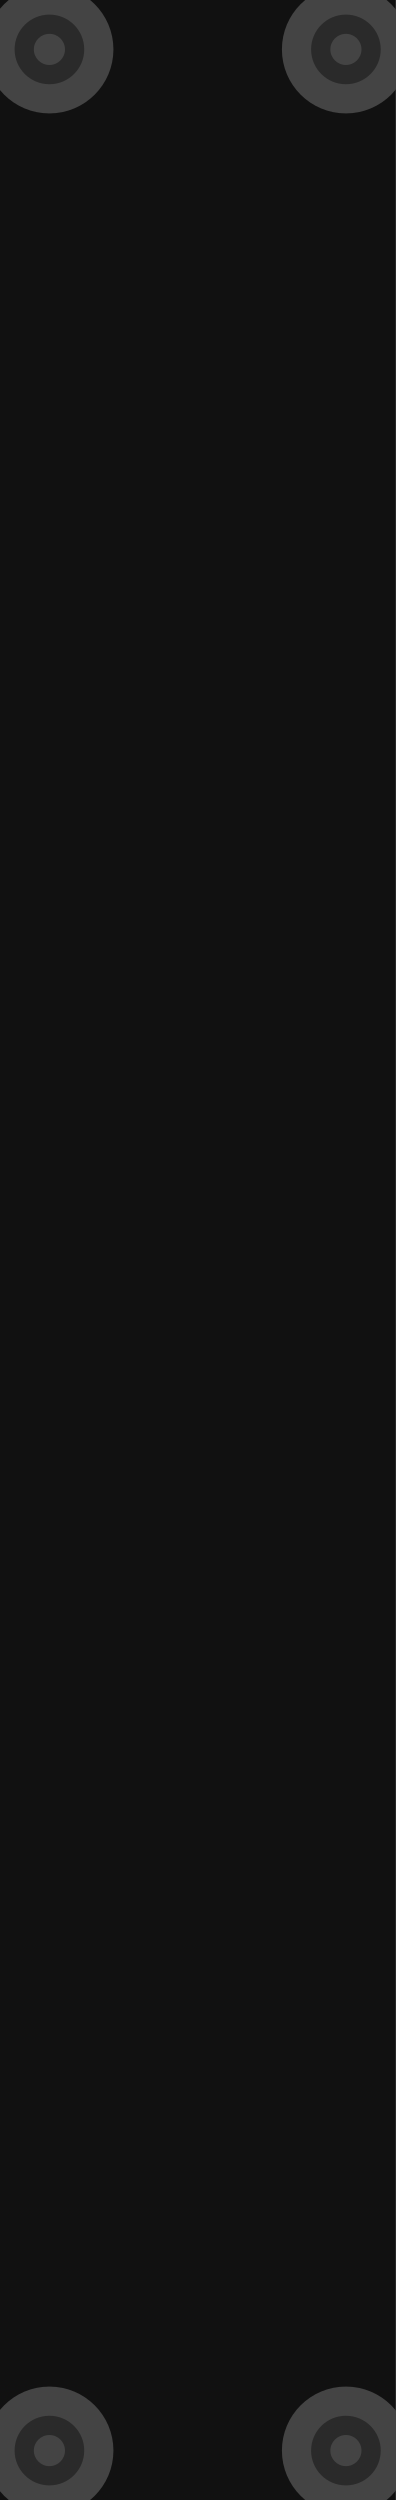
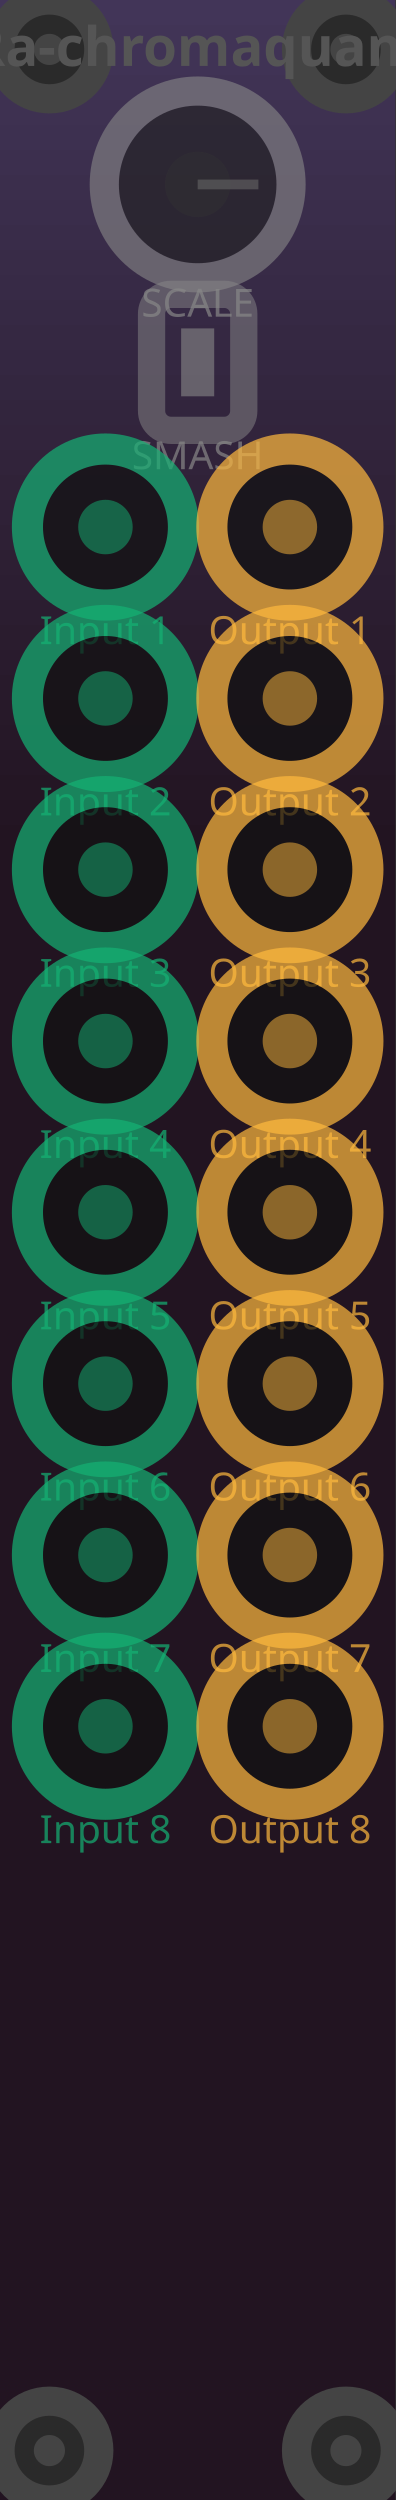
<svg xmlns="http://www.w3.org/2000/svg" viewBox="0 0 20.32 128.5" width="20.32mm" height="128.5mm">
  <rect x="0.3" y="0.3" width="19.72" height="127.9" fill="none" stroke="#333" stroke-width="1.5" />
-   <rect x="0" y="0.000" width="20.32" height="1.295" fill="#111" />
-   <rect x="0" y="1.285" width="20.32" height="1.295" fill="#111" />
-   <rect x="0" y="2.570" width="20.32" height="1.295" fill="#111" />
-   <rect x="0" y="3.855" width="20.32" height="1.295" fill="#111" />
-   <rect x="0" y="5.140" width="20.32" height="1.295" fill="#111" />
-   <rect x="0" y="6.425" width="20.32" height="1.295" fill="#111" />
-   <rect x="0" y="7.710" width="20.32" height="1.295" fill="#111" />
-   <rect x="0" y="8.995" width="20.32" height="1.295" fill="#111" />
-   <rect x="0" y="10.280" width="20.32" height="1.295" fill="#111" />
-   <rect x="0" y="11.565" width="20.32" height="1.295" fill="#111" />
-   <rect x="0" y="12.850" width="20.32" height="1.295" fill="#111" />
-   <rect x="0" y="14.135" width="20.32" height="1.295" fill="#111" />
-   <rect x="0" y="15.420" width="20.32" height="1.295" fill="#111" />
-   <rect x="0" y="16.705" width="20.32" height="1.295" fill="#111" />
-   <rect x="0" y="17.990" width="20.32" height="1.295" fill="#111" />
-   <rect x="0" y="19.275" width="20.32" height="1.295" fill="#111" />
-   <rect x="0" y="20.560" width="20.32" height="1.295" fill="#111" />
-   <rect x="0" y="21.845" width="20.32" height="1.295" fill="#111" />
-   <rect x="0" y="23.130" width="20.32" height="1.295" fill="#111" />
-   <rect x="0" y="24.415" width="20.32" height="1.295" fill="#111" />
-   <rect x="0" y="25.700" width="20.32" height="1.295" fill="#111" />
-   <rect x="0" y="26.985" width="20.32" height="1.295" fill="#111" />
-   <rect x="0" y="28.270" width="20.32" height="1.295" fill="#111" />
-   <rect x="0" y="29.555" width="20.32" height="1.295" fill="#111" />
-   <rect x="0" y="30.840" width="20.32" height="1.295" fill="#111" />
-   <rect x="0" y="32.125" width="20.32" height="1.295" fill="#111" />
-   <rect x="0" y="33.410" width="20.32" height="1.295" fill="#111" />
-   <rect x="0" y="34.695" width="20.32" height="1.295" fill="#111" />
-   <rect x="0" y="35.980" width="20.32" height="1.295" fill="#111" />
-   <rect x="0" y="37.265" width="20.32" height="1.295" fill="#111" />
-   <rect x="0" y="38.550" width="20.32" height="1.295" fill="#111" />
-   <rect x="0" y="39.835" width="20.32" height="1.295" fill="#111" />
-   <rect x="0" y="41.120" width="20.32" height="1.295" fill="#111" />
-   <rect x="0" y="42.405" width="20.32" height="1.295" fill="#111" />
-   <rect x="0" y="43.690" width="20.32" height="1.295" fill="#111" />
-   <rect x="0" y="44.975" width="20.32" height="1.295" fill="#111" />
-   <rect x="0" y="46.260" width="20.32" height="1.295" fill="#111" />
-   <rect x="0" y="47.545" width="20.32" height="1.295" fill="#111" />
-   <rect x="0" y="48.830" width="20.32" height="1.295" fill="#111" />
-   <rect x="0" y="50.115" width="20.32" height="1.295" fill="#111" />
-   <rect x="0" y="51.400" width="20.32" height="1.295" fill="#111" />
-   <rect x="0" y="52.685" width="20.32" height="1.295" fill="#111" />
-   <rect x="0" y="53.970" width="20.32" height="1.295" fill="#111" />
-   <rect x="0" y="55.255" width="20.32" height="1.295" fill="#111" />
-   <rect x="0" y="56.540" width="20.32" height="1.295" fill="#111" />
-   <rect x="0" y="57.825" width="20.32" height="1.295" fill="#111" />
-   <rect x="0" y="59.110" width="20.32" height="1.295" fill="#111" />
-   <rect x="0" y="60.395" width="20.32" height="1.295" fill="#111" />
-   <rect x="0" y="61.680" width="20.32" height="1.295" fill="#111" />
-   <rect x="0" y="62.965" width="20.32" height="1.295" fill="#111" />
-   <rect x="0" y="64.250" width="20.32" height="1.295" fill="#111" />
-   <rect x="0" y="65.535" width="20.32" height="1.295" fill="#111" />
-   <rect x="0" y="66.820" width="20.32" height="1.295" fill="#111" />
-   <rect x="0" y="68.105" width="20.32" height="1.295" fill="#111" />
-   <rect x="0" y="69.390" width="20.32" height="1.295" fill="#111" />
-   <rect x="0" y="70.675" width="20.32" height="1.295" fill="#111" />
-   <rect x="0" y="71.960" width="20.32" height="1.295" fill="#111" />
-   <rect x="0" y="73.245" width="20.32" height="1.295" fill="#111" />
-   <rect x="0" y="74.530" width="20.32" height="1.295" fill="#111" />
-   <rect x="0" y="75.815" width="20.32" height="1.295" fill="#111" />
-   <rect x="0" y="77.100" width="20.32" height="1.295" fill="#111" />
-   <rect x="0" y="78.385" width="20.32" height="1.295" fill="#111" />
-   <rect x="0" y="79.670" width="20.32" height="1.295" fill="#111" />
-   <rect x="0" y="80.955" width="20.32" height="1.295" fill="#111" />
-   <rect x="0" y="82.240" width="20.32" height="1.295" fill="#111" />
-   <rect x="0" y="83.525" width="20.32" height="1.295" fill="#111" />
-   <rect x="0" y="84.810" width="20.32" height="1.295" fill="#111" />
-   <rect x="0" y="86.095" width="20.32" height="1.295" fill="#111" />
-   <rect x="0" y="87.380" width="20.32" height="1.295" fill="#111" />
-   <rect x="0" y="88.665" width="20.32" height="1.295" fill="#111" />
-   <rect x="0" y="89.950" width="20.32" height="1.295" fill="#111" />
-   <rect x="0" y="91.235" width="20.32" height="1.295" fill="#111" />
-   <rect x="0" y="92.520" width="20.32" height="1.295" fill="#111" />
-   <rect x="0" y="93.805" width="20.32" height="1.295" fill="#111" />
-   <rect x="0" y="95.090" width="20.32" height="1.295" fill="#111" />
-   <rect x="0" y="96.375" width="20.32" height="1.295" fill="#111" />
-   <rect x="0" y="97.660" width="20.32" height="1.295" fill="#111" />
-   <rect x="0" y="98.945" width="20.32" height="1.295" fill="#111" />
-   <rect x="0" y="100.230" width="20.32" height="1.295" fill="#111" />
-   <rect x="0" y="101.515" width="20.32" height="1.295" fill="#111" />
-   <rect x="0" y="102.800" width="20.32" height="1.295" fill="#111" />
-   <rect x="0" y="104.085" width="20.32" height="1.295" fill="#111" />
-   <rect x="0" y="105.370" width="20.32" height="1.295" fill="#111" />
-   <rect x="0" y="106.655" width="20.32" height="1.295" fill="#111" />
-   <rect x="0" y="107.940" width="20.32" height="1.295" fill="#111" />
-   <rect x="0" y="109.225" width="20.32" height="1.295" fill="#111" />
-   <rect x="0" y="110.510" width="20.32" height="1.295" fill="#111" />
-   <rect x="0" y="111.795" width="20.32" height="1.295" fill="#111" />
-   <rect x="0" y="113.080" width="20.32" height="1.295" fill="#111" />
-   <rect x="0" y="114.365" width="20.32" height="1.295" fill="#111" />
-   <rect x="0" y="115.650" width="20.32" height="1.295" fill="#111" />
-   <rect x="0" y="116.935" width="20.32" height="1.295" fill="#111" />
-   <rect x="0" y="118.220" width="20.32" height="1.295" fill="#111" />
-   <rect x="0" y="119.505" width="20.32" height="1.295" fill="#111" />
-   <rect x="0" y="120.790" width="20.32" height="1.295" fill="#111" />
-   <rect x="0" y="122.075" width="20.32" height="1.295" fill="#111" />
-   <rect x="0" y="123.360" width="20.32" height="1.295" fill="#111" />
-   <rect x="0" y="124.645" width="20.32" height="1.295" fill="#111" />
-   <rect x="0" y="125.930" width="20.32" height="1.295" fill="#111" />
-   <rect x="0" y="127.215" width="20.32" height="1.295" fill="#111" />
+   <rect x="0" y="0.000" width="20.32" height="1.295" fill="#423558" />
+   <rect x="0" y="1.285" width="20.32" height="1.295" fill="#413456" />
+   <rect x="0" y="2.570" width="20.32" height="1.295" fill="#403355" />
+   <rect x="0" y="3.855" width="20.32" height="1.295" fill="#3f3253" />
+   <rect x="0" y="5.140" width="20.32" height="1.295" fill="#3e3151" />
+   <rect x="0" y="6.425" width="20.32" height="1.295" fill="#3d3050" />
+   <rect x="0" y="7.710" width="20.32" height="1.295" fill="#3c2f4e" />
+   <rect x="0" y="8.995" width="20.32" height="1.295" fill="#3b2e4c" />
+   <rect x="0" y="10.280" width="20.32" height="1.295" fill="#3a2d4b" />
+   <rect x="0" y="11.565" width="20.32" height="1.295" fill="#392c49" />
+   <rect x="0" y="12.850" width="20.32" height="1.295" fill="#382b47" />
+   <rect x="0" y="14.135" width="20.32" height="1.295" fill="#372a46" />
+   <rect x="0" y="15.420" width="20.32" height="1.295" fill="#362944" />
+   <rect x="0" y="16.705" width="20.32" height="1.295" fill="#352842" />
+   <rect x="0" y="17.990" width="20.32" height="1.295" fill="#342741" />
+   <rect x="0" y="19.275" width="20.32" height="1.295" fill="#33263f" />
+   <rect x="0" y="20.560" width="20.32" height="1.295" fill="#32253d" />
+   <rect x="0" y="21.845" width="20.32" height="1.295" fill="#32243c" />
+   <rect x="0" y="23.130" width="20.32" height="1.295" fill="#31233a" />
+   <rect x="0" y="24.415" width="20.32" height="1.295" fill="#302238" />
+   <rect x="0" y="25.700" width="20.32" height="1.295" fill="#2f2137" />
+   <rect x="0" y="26.985" width="20.32" height="1.295" fill="#2e2035" />
+   <rect x="0" y="28.270" width="20.32" height="1.295" fill="#2d1f33" />
+   <rect x="0" y="29.555" width="20.32" height="1.295" fill="#2c1e32" />
+   <rect x="0" y="30.840" width="20.32" height="1.295" fill="#2b1d30" />
+   <rect x="0" y="32.125" width="20.32" height="1.295" fill="#2a1c2e" />
+   <rect x="0" y="33.410" width="20.32" height="1.295" fill="#291b2d" />
+   <rect x="0" y="34.695" width="20.32" height="1.295" fill="#281a2b" />
+   <rect x="0" y="35.980" width="20.32" height="1.295" fill="#271929" />
+   <rect x="0" y="37.265" width="20.32" height="1.295" fill="#261828" />
+   <rect x="0" y="38.550" width="20.32" height="1.295" fill="#251726" />
+   <rect x="0" y="39.835" width="20.32" height="1.295" fill="#241624" />
+   <rect x="0" y="41.120" width="20.32" height="1.295" fill="#231523" />
+   <rect x="0" y="42.405" width="20.32" height="1.295" fill="#221421" />
+   <rect x="0" y="43.690" width="20.32" height="1.295" fill="#221421" />
+   <rect x="0" y="44.975" width="20.32" height="1.295" fill="#221421" />
+   <rect x="0" y="46.260" width="20.32" height="1.295" fill="#221421" />
+   <rect x="0" y="47.545" width="20.32" height="1.295" fill="#221421" />
+   <rect x="0" y="48.830" width="20.32" height="1.295" fill="#221421" />
+   <rect x="0" y="50.115" width="20.32" height="1.295" fill="#221421" />
+   <rect x="0" y="51.400" width="20.32" height="1.295" fill="#221421" />
+   <rect x="0" y="52.685" width="20.32" height="1.295" fill="#221421" />
+   <rect x="0" y="53.970" width="20.32" height="1.295" fill="#221421" />
+   <rect x="0" y="55.255" width="20.32" height="1.295" fill="#221421" />
+   <rect x="0" y="56.540" width="20.32" height="1.295" fill="#221421" />
+   <rect x="0" y="57.825" width="20.32" height="1.295" fill="#221421" />
+   <rect x="0" y="59.110" width="20.32" height="1.295" fill="#221421" />
+   <rect x="0" y="60.395" width="20.32" height="1.295" fill="#221421" />
+   <rect x="0" y="61.680" width="20.32" height="1.295" fill="#221421" />
+   <rect x="0" y="62.965" width="20.32" height="1.295" fill="#221421" />
+   <rect x="0" y="64.250" width="20.32" height="1.295" fill="#221421" />
+   <rect x="0" y="65.535" width="20.32" height="1.295" fill="#221421" />
+   <rect x="0" y="66.820" width="20.32" height="1.295" fill="#221421" />
+   <rect x="0" y="68.105" width="20.32" height="1.295" fill="#221421" />
+   <rect x="0" y="69.390" width="20.32" height="1.295" fill="#221421" />
+   <rect x="0" y="70.675" width="20.32" height="1.295" fill="#221421" />
+   <rect x="0" y="71.960" width="20.32" height="1.295" fill="#221421" />
+   <rect x="0" y="73.245" width="20.32" height="1.295" fill="#221421" />
+   <rect x="0" y="74.530" width="20.32" height="1.295" fill="#221421" />
+   <rect x="0" y="75.815" width="20.32" height="1.295" fill="#221421" />
+   <rect x="0" y="77.100" width="20.32" height="1.295" fill="#221421" />
+   <rect x="0" y="78.385" width="20.32" height="1.295" fill="#221421" />
+   <rect x="0" y="79.670" width="20.32" height="1.295" fill="#221421" />
+   <rect x="0" y="80.955" width="20.32" height="1.295" fill="#221421" />
+   <rect x="0" y="82.240" width="20.32" height="1.295" fill="#221421" />
+   <rect x="0" y="83.525" width="20.32" height="1.295" fill="#221421" />
+   <rect x="0" y="84.810" width="20.32" height="1.295" fill="#221421" />
+   <rect x="0" y="86.095" width="20.32" height="1.295" fill="#221421" />
+   <rect x="0" y="87.380" width="20.32" height="1.295" fill="#221421" />
+   <rect x="0" y="88.665" width="20.32" height="1.295" fill="#221421" />
+   <rect x="0" y="89.950" width="20.32" height="1.295" fill="#221421" />
+   <rect x="0" y="91.235" width="20.32" height="1.295" fill="#221421" />
+   <rect x="0" y="92.520" width="20.32" height="1.295" fill="#221421" />
+   <rect x="0" y="93.805" width="20.32" height="1.295" fill="#221421" />
+   <rect x="0" y="95.090" width="20.32" height="1.295" fill="#221421" />
+   <rect x="0" y="96.375" width="20.32" height="1.295" fill="#221421" />
+   <rect x="0" y="97.660" width="20.32" height="1.295" fill="#221421" />
+   <rect x="0" y="98.945" width="20.32" height="1.295" fill="#221421" />
+   <rect x="0" y="100.230" width="20.32" height="1.295" fill="#221421" />
+   <rect x="0" y="101.515" width="20.32" height="1.295" fill="#221421" />
+   <rect x="0" y="102.800" width="20.32" height="1.295" fill="#221421" />
+   <rect x="0" y="104.085" width="20.32" height="1.295" fill="#221421" />
+   <rect x="0" y="105.370" width="20.32" height="1.295" fill="#221421" />
+   <rect x="0" y="106.655" width="20.32" height="1.295" fill="#221421" />
+   <rect x="0" y="107.940" width="20.32" height="1.295" fill="#221421" />
+   <rect x="0" y="109.225" width="20.32" height="1.295" fill="#221421" />
+   <rect x="0" y="110.510" width="20.32" height="1.295" fill="#221421" />
+   <rect x="0" y="111.795" width="20.32" height="1.295" fill="#221421" />
+   <rect x="0" y="113.080" width="20.32" height="1.295" fill="#221421" />
+   <rect x="0" y="114.365" width="20.32" height="1.295" fill="#221421" />
+   <rect x="0" y="115.650" width="20.32" height="1.295" fill="#221421" />
+   <rect x="0" y="116.935" width="20.32" height="1.295" fill="#221421" />
+   <rect x="0" y="118.220" width="20.32" height="1.295" fill="#221421" />
+   <rect x="0" y="119.505" width="20.32" height="1.295" fill="#221421" />
+   <rect x="0" y="120.790" width="20.32" height="1.295" fill="#221421" />
+   <rect x="0" y="122.075" width="20.32" height="1.295" fill="#221421" />
+   <rect x="0" y="123.360" width="20.32" height="1.295" fill="#221421" />
+   <rect x="0" y="124.645" width="20.32" height="1.295" fill="#221421" />
+   <rect x="0" y="125.930" width="20.32" height="1.295" fill="#221421" />
+   <rect x="0" y="127.215" width="20.32" height="1.295" fill="#221421" />
  <circle cx="2.54" cy="2.54" r="2.54" fill="#2a2a2a" stroke="#444" stroke-width="1.5" />
  <circle cx="2.54" cy="2.54" r="0.8" fill="#444" />
  <circle cx="2.54" cy="125.96" r="2.54" fill="#2a2a2a" stroke="#444" stroke-width="1.5" />
  <circle cx="2.54" cy="125.96" r="0.8" fill="#444" />
  <circle cx="17.78" cy="2.54" r="2.54" fill="#2a2a2a" stroke="#444" stroke-width="1.5" />
  <circle cx="17.78" cy="2.54" r="0.8" fill="#444" />
  <circle cx="17.78" cy="125.96" r="2.54" fill="#2a2a2a" stroke="#444" stroke-width="1.5" />
  <circle cx="17.78" cy="125.96" r="0.8" fill="#444" />
+   <text x="10.16" y="3.39" fill="#555" font-family="sans-serif" font-size="2.8" text-anchor="middle" font-weight="bold">Ra-chromaquant</text>
+   <circle cx="10.16" cy="9.48" r="4.80" fill="#222" stroke="#888" stroke-width="1.5" opacity="0.6" />
+   <circle cx="10.16" cy="9.48" r="1.68" fill="#333" opacity="0.4" />
+   <line x1="10.16" y1="9.48" x2="13.28" y2="9.48" stroke="#666" stroke-width="0.5" opacity="0.6" />
+   <text x="10.16" y="16.28" fill="#888" font-family="sans-serif" font-size="2.0" text-anchor="middle" opacity="0.7">SCALE</text>
+   <rect x="7.79" y="15.13" width="4.74" height="6.99" rx="1" fill="none" stroke="#888" stroke-width="1.4" opacity="0.5" />
+   <line x1="10.16" y1="20.37" x2="10.16" y2="16.88" stroke="#888" stroke-width="1.7" opacity="0.6" />
+   <text x="10.16" y="24.12" fill="#888" font-family="sans-serif" font-size="2.0" text-anchor="middle" opacity="0.7">SMASH</text>
+   <circle cx="5.42" cy="27.09" r="4.01" fill="#111" stroke="#14B274" stroke-width="1.6" opacity="0.7" />
+   <circle cx="5.42" cy="27.09" r="1.40" fill="#14B274" opacity="0.5" />
+   <text x="5.42" y="33.11" fill="#14B274" font-family="sans-serif" font-size="2.0" text-anchor="middle" opacity="0.7">Input 1</text>
+   <circle cx="5.42" cy="35.90" r="4.01" fill="#111" stroke="#14B274" stroke-width="1.6" opacity="0.7" />
+   <circle cx="5.42" cy="35.90" r="1.40" fill="#14B274" opacity="0.5" />
+   <text x="5.42" y="41.91" fill="#14B274" font-family="sans-serif" font-size="2.0" text-anchor="middle" opacity="0.7">Input 2</text>
+   <circle cx="5.42" cy="44.70" r="4.01" fill="#111" stroke="#14B274" stroke-width="1.6" opacity="0.7" />
+   <circle cx="5.42" cy="44.70" r="1.40" fill="#14B274" opacity="0.5" />
+   <text x="5.42" y="50.72" fill="#14B274" font-family="sans-serif" font-size="2.0" text-anchor="middle" opacity="0.7">Input 3</text>
+   <circle cx="5.42" cy="53.51" r="4.01" fill="#111" stroke="#14B274" stroke-width="1.6" opacity="0.7" />
+   <circle cx="5.42" cy="53.51" r="1.40" fill="#14B274" opacity="0.5" />
+   <text x="5.42" y="59.52" fill="#14B274" font-family="sans-serif" font-size="2.0" text-anchor="middle" opacity="0.7">Input 4</text>
+   <circle cx="5.42" cy="62.31" r="4.01" fill="#111" stroke="#14B274" stroke-width="1.6" opacity="0.7" />
+   <circle cx="5.42" cy="62.31" r="1.40" fill="#14B274" opacity="0.5" />
+   <text x="5.42" y="68.33" fill="#14B274" font-family="sans-serif" font-size="2.0" text-anchor="middle" opacity="0.7">Input 5</text>
+   <circle cx="5.42" cy="71.12" r="4.01" fill="#111" stroke="#14B274" stroke-width="1.6" opacity="0.7" />
+   <circle cx="5.42" cy="71.12" r="1.40" fill="#14B274" opacity="0.5" />
+   <text x="5.42" y="77.13" fill="#14B274" font-family="sans-serif" font-size="2.0" text-anchor="middle" opacity="0.7">Input 6</text>
+   <circle cx="5.42" cy="79.93" r="4.01" fill="#111" stroke="#14B274" stroke-width="1.6" opacity="0.7" />
+   <circle cx="5.42" cy="79.93" r="1.40" fill="#14B274" opacity="0.5" />
+   <text x="5.42" y="85.94" fill="#14B274" font-family="sans-serif" font-size="2.0" text-anchor="middle" opacity="0.7">Input 7</text>
+   <circle cx="5.42" cy="88.73" r="4.01" fill="#111" stroke="#14B274" stroke-width="1.6" opacity="0.7" />
+   <circle cx="5.42" cy="88.73" r="1.40" fill="#14B274" opacity="0.5" />
+   <text x="5.42" y="94.74" fill="#14B274" font-family="sans-serif" font-size="2.0" text-anchor="middle" opacity="0.7">Input 8</text>
+   <circle cx="14.90" cy="27.09" r="4.01" fill="#111" stroke="#FFB93D" stroke-width="1.6" opacity="0.7" />
+   <circle cx="14.90" cy="27.09" r="1.40" fill="#FFB93D" opacity="0.5" />
+   <text x="14.90" y="33.11" fill="#FFB93D" font-family="sans-serif" font-size="2.0" text-anchor="middle" opacity="0.7">Output 1</text>
+   <circle cx="14.90" cy="35.90" r="4.01" fill="#111" stroke="#FFB93D" stroke-width="1.6" opacity="0.7" />
+   <circle cx="14.90" cy="35.90" r="1.40" fill="#FFB93D" opacity="0.5" />
+   <text x="14.90" y="41.91" fill="#FFB93D" font-family="sans-serif" font-size="2.0" text-anchor="middle" opacity="0.7">Output 2</text>
+   <circle cx="14.90" cy="44.70" r="4.01" fill="#111" stroke="#FFB93D" stroke-width="1.6" opacity="0.7" />
+   <circle cx="14.90" cy="44.70" r="1.40" fill="#FFB93D" opacity="0.5" />
+   <text x="14.90" y="50.72" fill="#FFB93D" font-family="sans-serif" font-size="2.0" text-anchor="middle" opacity="0.7">Output 3</text>
+   <circle cx="14.90" cy="53.51" r="4.01" fill="#111" stroke="#FFB93D" stroke-width="1.6" opacity="0.7" />
+   <circle cx="14.90" cy="53.51" r="1.40" fill="#FFB93D" opacity="0.5" />
+   <text x="14.90" y="59.52" fill="#FFB93D" font-family="sans-serif" font-size="2.0" text-anchor="middle" opacity="0.7">Output 4</text>
+   <circle cx="14.90" cy="62.31" r="4.01" fill="#111" stroke="#FFB93D" stroke-width="1.6" opacity="0.7" />
+   <circle cx="14.90" cy="62.31" r="1.40" fill="#FFB93D" opacity="0.5" />
+   <text x="14.90" y="68.33" fill="#FFB93D" font-family="sans-serif" font-size="2.0" text-anchor="middle" opacity="0.7">Output 5</text>
+   <circle cx="14.90" cy="71.12" r="4.01" fill="#111" stroke="#FFB93D" stroke-width="1.6" opacity="0.7" />
+   <circle cx="14.90" cy="71.12" r="1.40" fill="#FFB93D" opacity="0.5" />
+   <text x="14.90" y="77.13" fill="#FFB93D" font-family="sans-serif" font-size="2.0" text-anchor="middle" opacity="0.7">Output 6</text>
+   <circle cx="14.90" cy="79.93" r="4.01" fill="#111" stroke="#FFB93D" stroke-width="1.6" opacity="0.7" />
+   <circle cx="14.90" cy="79.93" r="1.40" fill="#FFB93D" opacity="0.5" />
+   <text x="14.90" y="85.94" fill="#FFB93D" font-family="sans-serif" font-size="2.0" text-anchor="middle" opacity="0.7">Output 7</text>
+   <circle cx="14.90" cy="88.73" r="4.01" fill="#111" stroke="#FFB93D" stroke-width="1.6" opacity="0.7" />
+   <circle cx="14.90" cy="88.73" r="1.40" fill="#FFB93D" opacity="0.5" />
+   <text x="14.90" y="94.74" fill="#FFB93D" font-family="sans-serif" font-size="2.0" text-anchor="middle" opacity="0.7">Output 8</text>
</svg>
